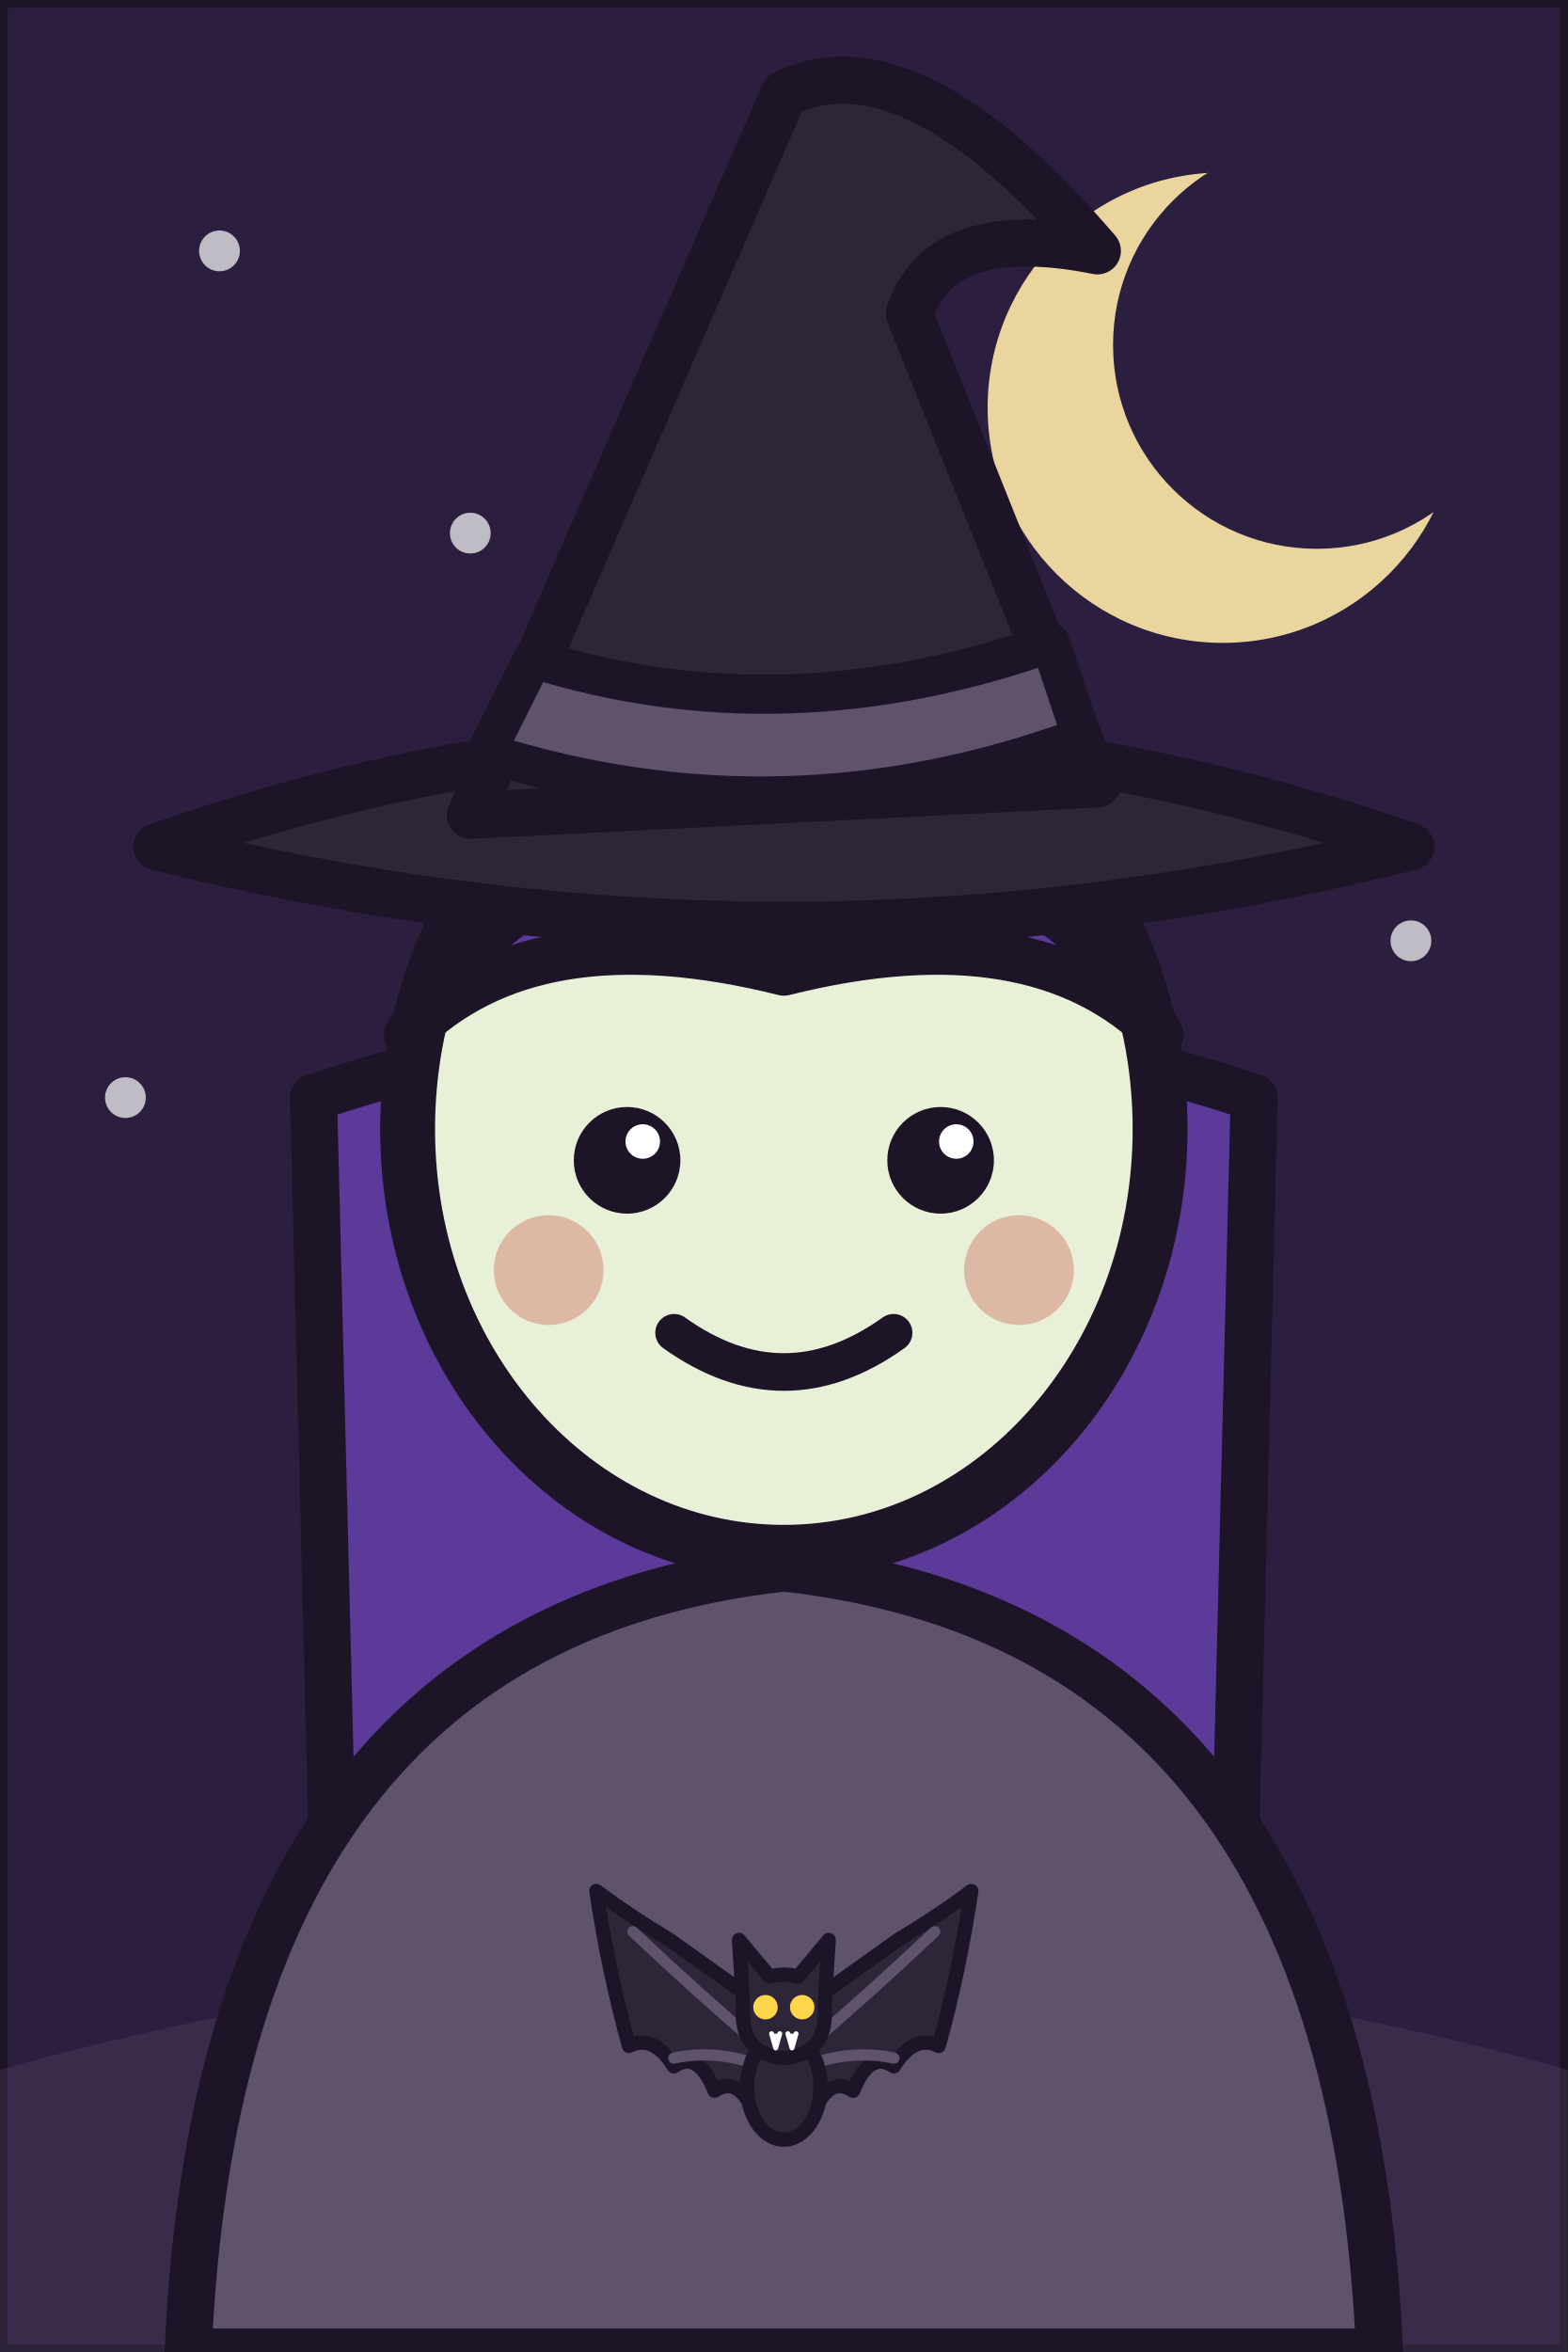
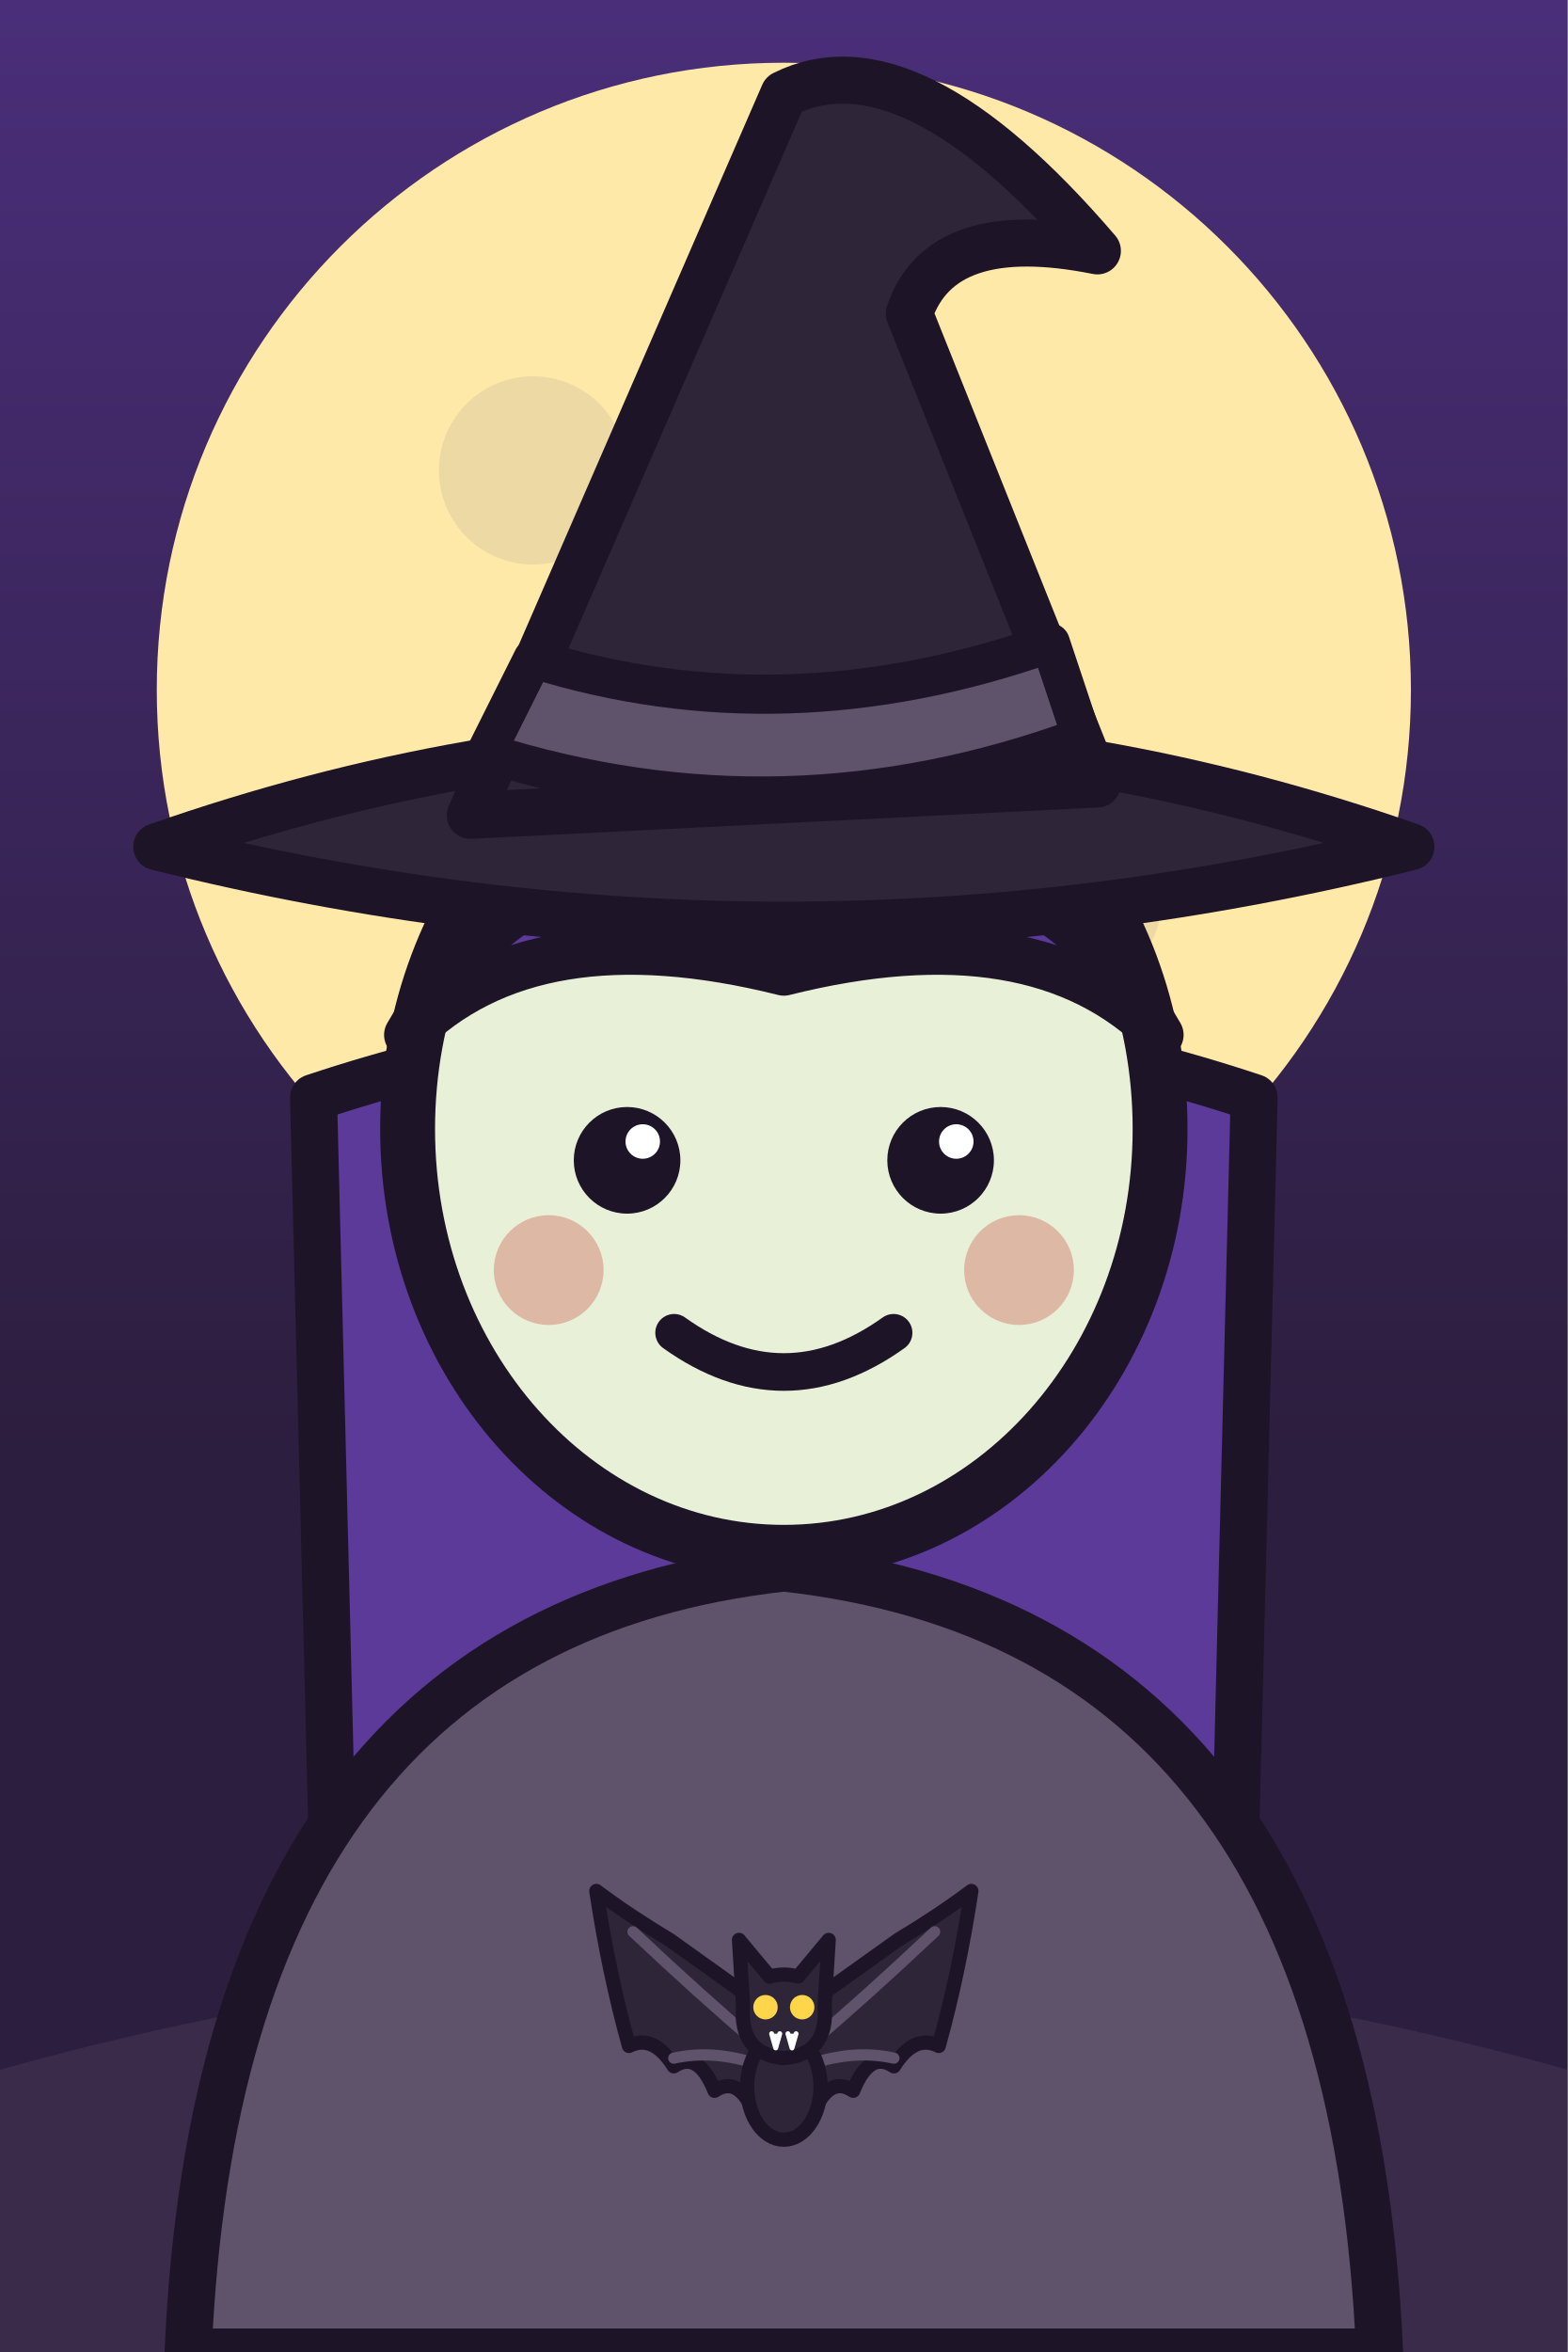
<svg xmlns="http://www.w3.org/2000/svg" viewBox="0 0 100 150">
  <g stroke="#1E1428" stroke-linejoin="round" stroke-linecap="round">
-     <rect width="100" height="150" fill="#2C1E3E" />
-     <circle cx="78" cy="26" r="15" fill="#FFE9A8" stroke="none" opacity=".9" />
-     <circle cx="84" cy="22" r="13" fill="#2C1E3E" stroke="none" />
-     <circle cx="14" cy="16" r="1.3" fill="#FFFFFF" stroke="none" opacity=".7" />
-     <circle cx="30" cy="34" r="1.3" fill="#FFFFFF" stroke="none" opacity=".7" />
-     <circle cx="90" cy="60" r="1.3" fill="#FFFFFF" stroke="none" opacity=".7" />
-     <circle cx="8" cy="70" r="1.3" fill="#FFFFFF" stroke="none" opacity=".7" />
+     <defs>
+       <linearGradient id="skyQ" x1="0" y1="0" x2="0" y2="1">
+         <stop offset="0" stop-color="#4A2E7A" />
+         <stop offset=".62" stop-color="#2C1E3E" />
+         <stop offset="1" stop-color="#2C1E3E" />
+       </linearGradient>
+     </defs>
+     <rect width="100" height="150" fill="url(#skyQ)" stroke="none" />
+     <circle cx="50" cy="44" r="40" fill="#FFE9A8" stroke="none" />
+     <circle cx="34" cy="30" r="6" fill="#C9B99C" stroke="none" opacity=".35" />
+     <circle cx="70" cy="58" r="4" fill="#C9B99C" stroke="none" opacity=".35" />
    <path d="M0 150 L0 132 Q50 118 100 132 L100 150 Z" fill="#5E536B" stroke="none" opacity=".25" />
    <path d="M22 150 L20 70 Q50 60 80 70 L78 150 Z" fill="#5B3A9A" stroke-width="3" />
    <path d="M12 150 Q14 104 50 100 Q86 104 88 150 Z" fill="#5E536B" stroke-width="3" />
    <ellipse cx="50" cy="72" rx="24" ry="27" fill="#E8F0D8" stroke-width="3.5" />
    <path d="M26 66 Q34 52 50 56 Q66 52 74 66 Q66 58 50 62 Q34 58 26 66 Z" fill="#5B3A9A" stroke-width="3" />
    <circle cx="40" cy="74" r="3.4" fill="#1E1428" stroke="none" />
    <circle cx="41" cy="72.8" r="1.1" fill="#FFFFFF" stroke="none" />
    <circle cx="60" cy="74" r="3.4" fill="#1E1428" stroke="none" />
    <circle cx="61" cy="72.8" r="1.1" fill="#FFFFFF" stroke="none" />
    <path d="M43 85 Q50 90 57 85" fill="none" stroke-width="2.4" />
    <circle cx="35" cy="81" r="3.5" fill="#C2352B" stroke="none" opacity=".3" />
    <circle cx="65" cy="81" r="3.5" fill="#C2352B" stroke="none" opacity=".3" />
    <path d="M10 54 Q50 40 90 54 Q50 64 10 54 Z" fill="#2E2638" stroke-width="3" />
    <path d="M30 52 L50 6 Q58 2 70 16 Q60 14 58 20 L70 50 Z" fill="#2E2638" stroke-width="3" />
    <path d="M31 48 Q50 54 69 47 L67 41 Q50 47 34 42 Z" fill="#5E536B" stroke-width="2.5" />
    <g transform="translate(37 118) scale(0.26)">
      <path d="M50 42 Q36 32 22 22 Q12 16 4 10 Q7 30 12 48 Q18 45 23 53 Q29 49 33 59 Q39 55 43 65 Q47 61 50 67 Q53 61 57 65 Q61 55 67 59 Q71 49 77 53 Q82 45 88 48 Q93 30 96 10 Q88 16 78 22 Q64 32 50 42 Z" fill="#2E2638" stroke-width="3.5" />
      <path d="M43 47 Q30 36 13 20 M42 52 Q32 49 23 51 M57 47 Q70 36 87 20 M58 52 Q68 49 77 51" fill="none" stroke="#5E536B" stroke-width="2.75" />
      <ellipse cx="50" cy="58" rx="9" ry="13" fill="#2E2638" stroke-width="3.5" />
      <path d="M40 38 L39 22 L46.5 31 Q50 30 53.5 31 L61 22 L60 38 Q61 50 50 51 Q39 50 40 38 Z" fill="#2E2638" stroke-width="3.5" />
      <circle cx="45.5" cy="38.5" r="3" fill="#FFD54A" stroke="none" />
      <circle cx="54.5" cy="38.5" r="3" fill="#FFD54A" stroke="none" />
      <path d="M47 45 L48 48.5 L49 45 M51 45 L52 48.5 L53 45" fill="#FFFFFF" stroke="#FFFFFF" stroke-width="1.2" />
    </g>
  </g>
</svg>
